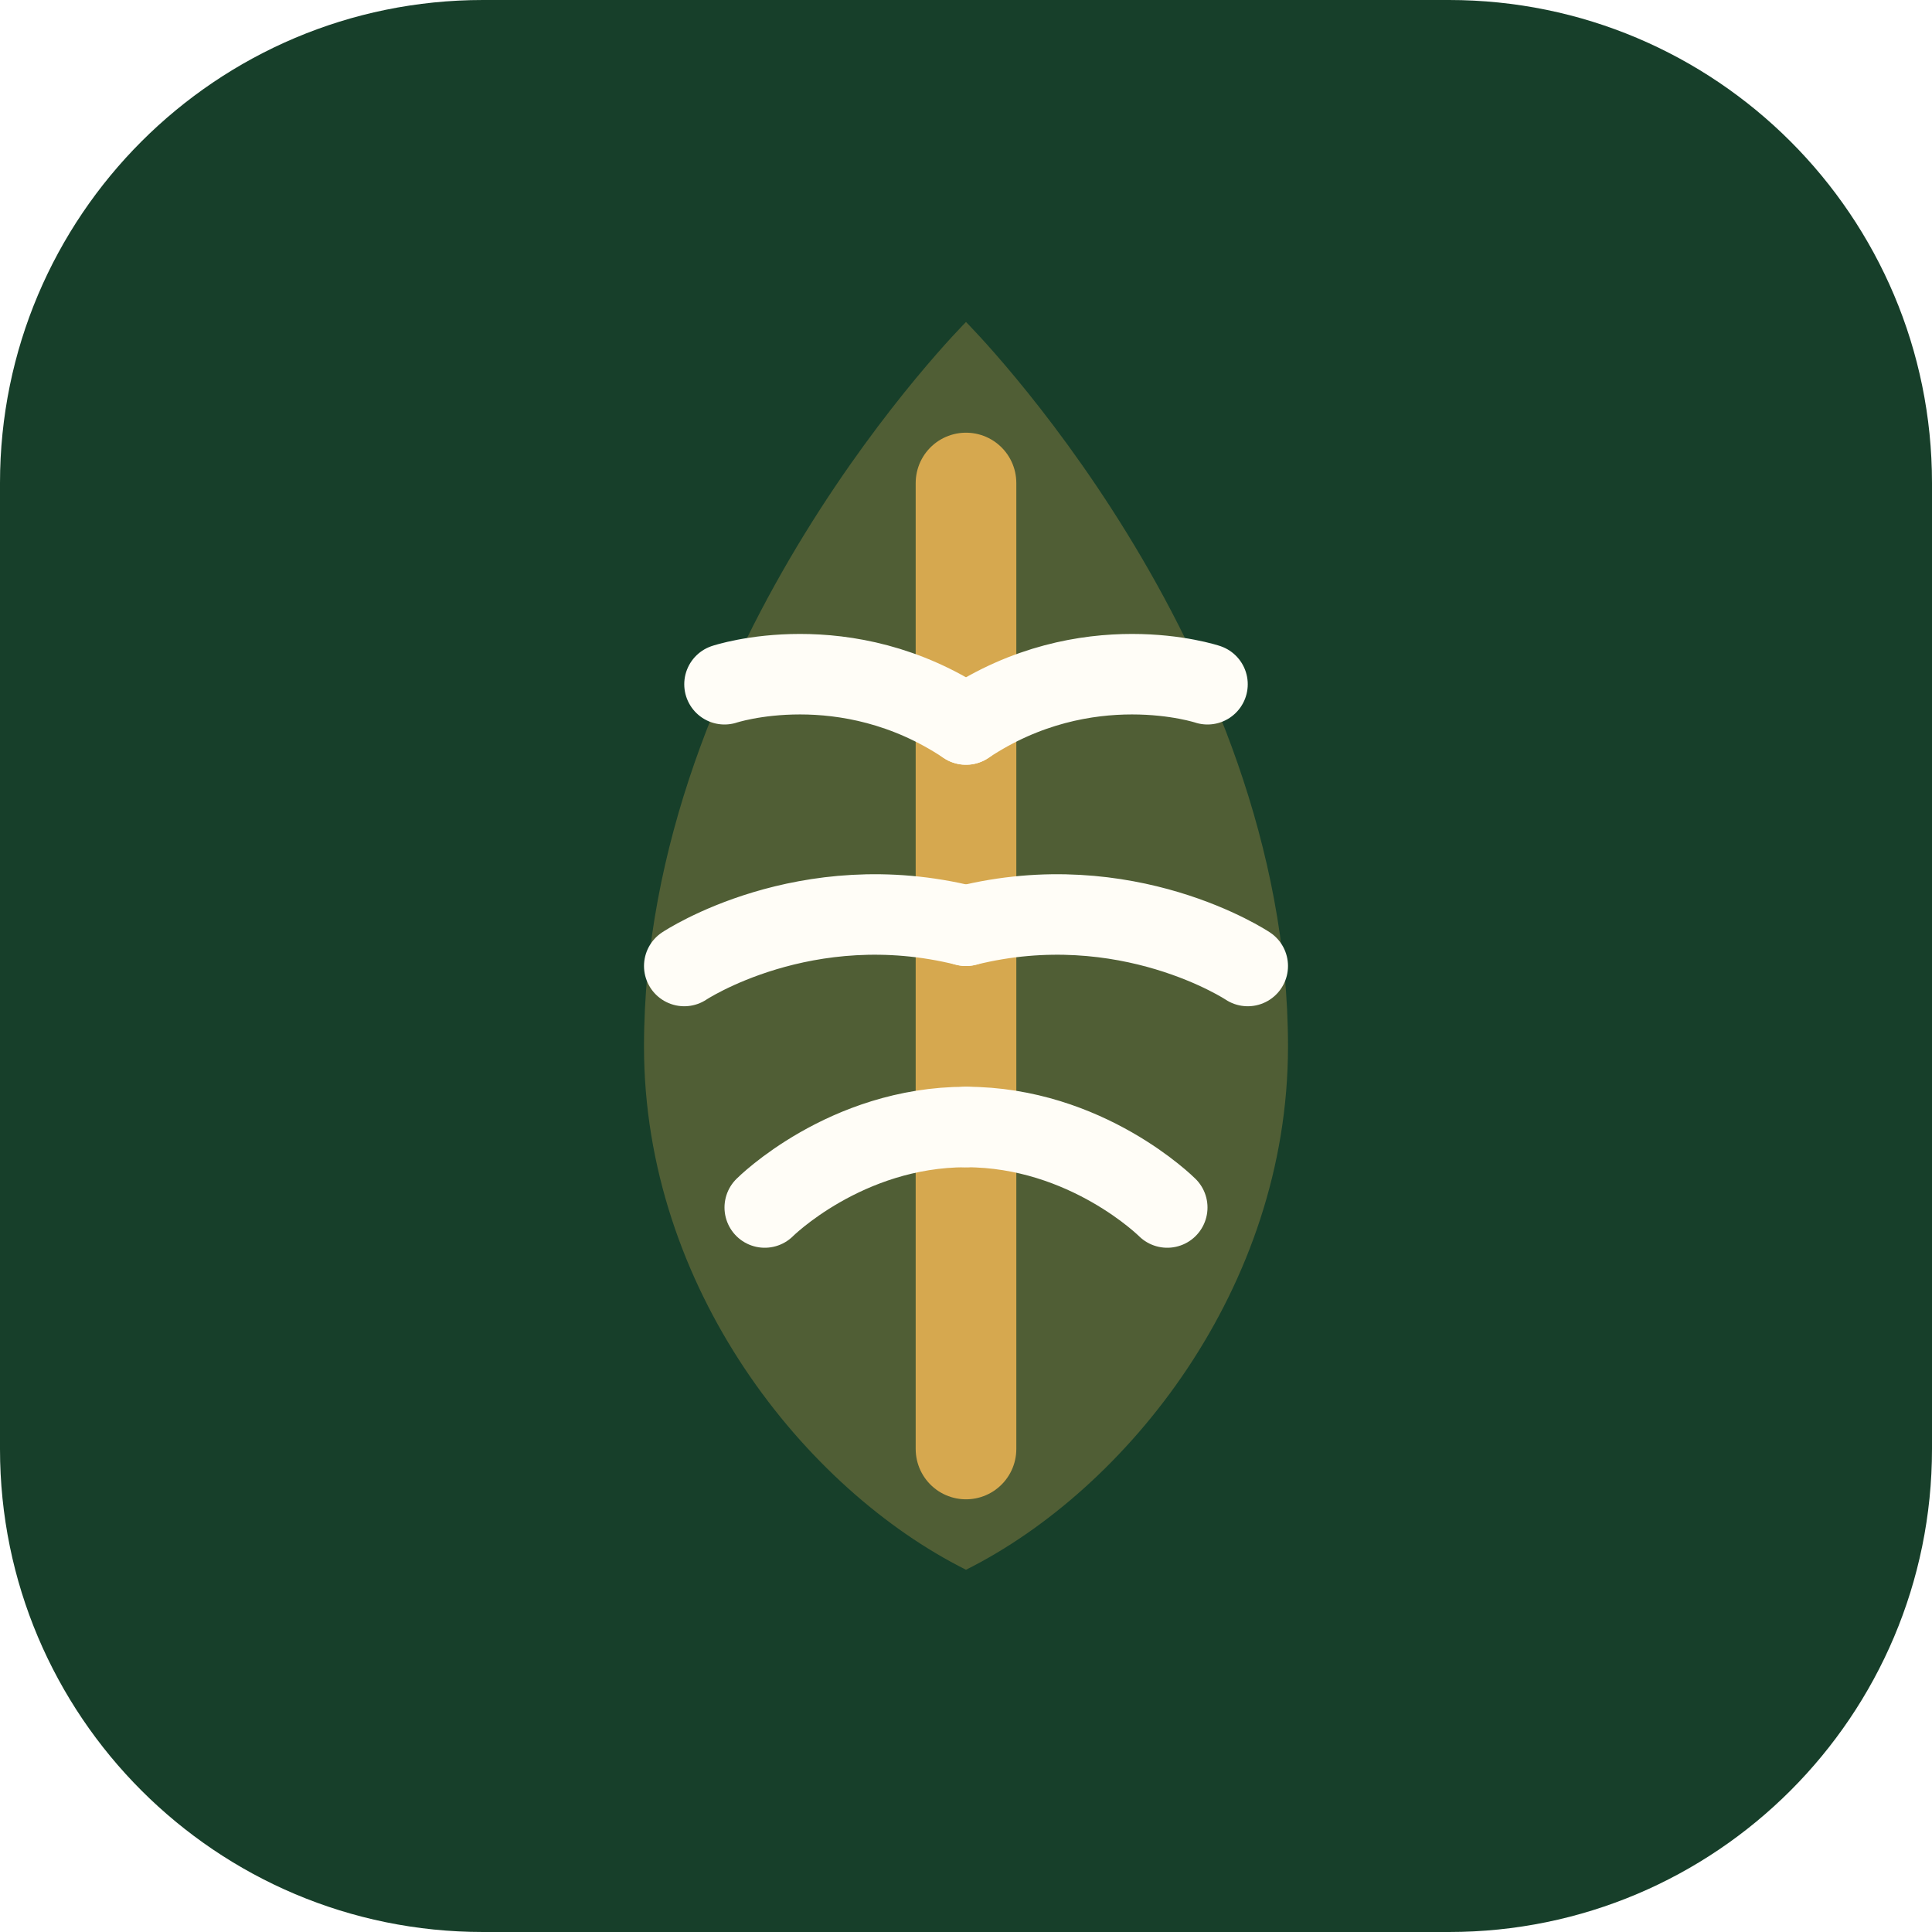
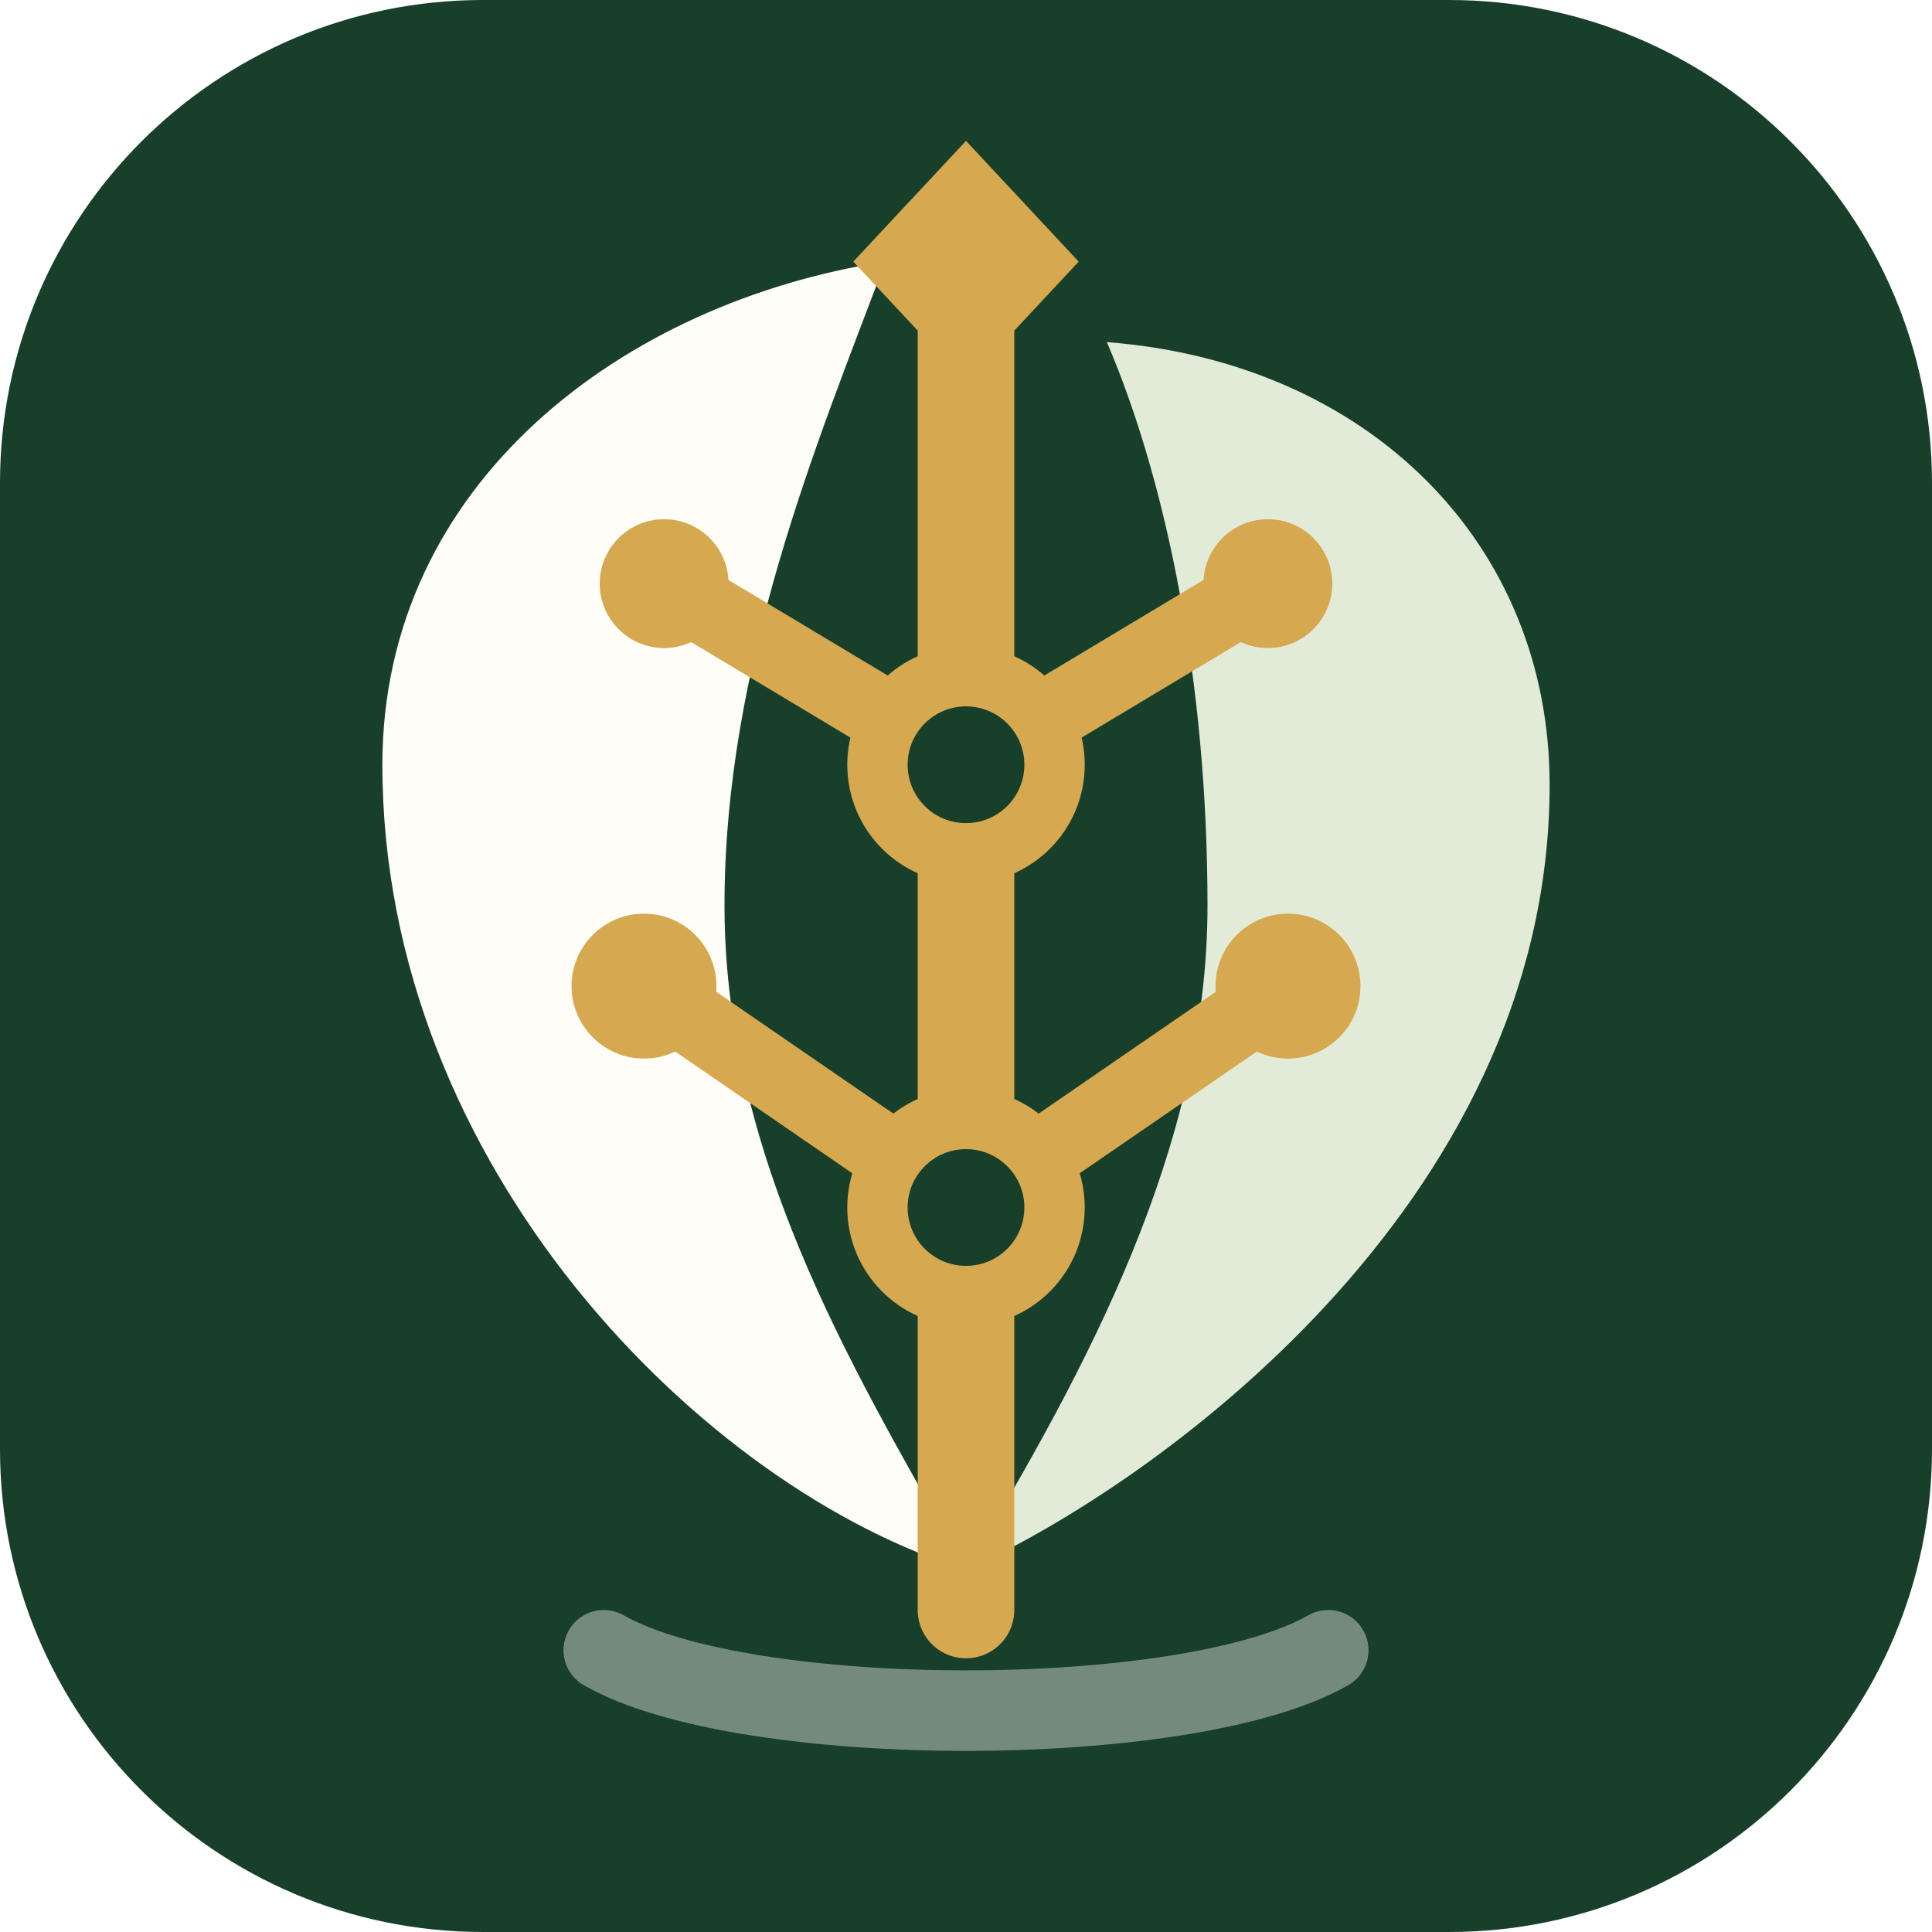
<svg xmlns="http://www.w3.org/2000/svg" viewBox="0 0 48 48" fill="none">
  <rect width="48" height="48" rx="12" fill="#173F2A" />
-   <path d="M24 8C24 8 16 16 16 26C16 32 20 37 24 39C28 37 32 32 32 26C32 16 24 8 24 8Z" fill="#D6A84F" opacity="0.3" />
-   <path d="M24 12V36" stroke="#D6A84F" stroke-width="2.5" stroke-linecap="round" />
-   <path d="M24 18C21 16 18 17 18 17" stroke="#FFFDF7" stroke-width="2" stroke-linecap="round" />
-   <path d="M24 23C20 22 17 24 17 24" stroke="#FFFDF7" stroke-width="2" stroke-linecap="round" />
-   <path d="M24 28C21 28 19 30 19 30" stroke="#FFFDF7" stroke-width="2" stroke-linecap="round" />
-   <path d="M24 18C27 16 30 17 30 17" stroke="#FFFDF7" stroke-width="2" stroke-linecap="round" />
-   <path d="M24 23C28 22 31 24 31 24" stroke="#FFFDF7" stroke-width="2" stroke-linecap="round" />
-   <path d="M24 28C27 28 29 30 29 30" stroke="#FFFDF7" stroke-width="2" stroke-linecap="round" />
+   <path d="M15 41C18.5 43 29.5 43 33 41" stroke="#FFFDF7" stroke-width="2" stroke-linecap="round" opacity="0.4" />
+   <path d="M24 39C17.5 37 9.5 29 9.5 19C9.5 12 15.5 7.5 22 6.5C20.3 11 18 16.5 18 22.5C18 29 21.5 34.5 24 39Z" fill="#FFFDF7" />
+   <path d="M24 39C28.5 37 38.5 30 38.5 19.5C38.5 13.5 34 9 27.5 8.5C29 12 30 17 30 22.5C30 28.5 27 34 24 39Z" fill="#E2EBD8" />
+   <line x1="24" y1="40" x2="24" y2="7" stroke="#D6A84F" stroke-width="2.4" stroke-linecap="round" />
+   <line x1="24" y1="30" x2="16" y2="24.5" stroke="#D6A84F" stroke-width="1.8" stroke-linecap="round" />
+   <line x1="24" y1="30" x2="32" y2="24.5" stroke="#D6A84F" stroke-width="1.8" stroke-linecap="round" />
+   <line x1="24" y1="19" x2="16.5" y2="14.5" stroke="#D6A84F" stroke-width="1.8" stroke-linecap="round" />
+   <line x1="24" y1="19" x2="31.5" y2="14.5" stroke="#D6A84F" stroke-width="1.8" stroke-linecap="round" />
+   <circle cx="16" cy="24.5" r="1.8" fill="#D6A84F" />
+   <circle cx="32" cy="24.5" r="1.8" fill="#D6A84F" />
+   <circle cx="16.5" cy="14.5" r="1.6" fill="#D6A84F" />
+   <circle cx="31.5" cy="14.5" r="1.6" fill="#D6A84F" />
+   <circle cx="24" cy="30" r="2.2" fill="#173F2A" stroke="#D6A84F" stroke-width="1.5" />
+   <circle cx="24" cy="19" r="2.2" fill="#173F2A" stroke="#D6A84F" stroke-width="1.5" />
+   <path d="M24 3.5L26.8 6.5L24 9.5L21.2 6.5Z" fill="#D6A84F" />
</svg>
